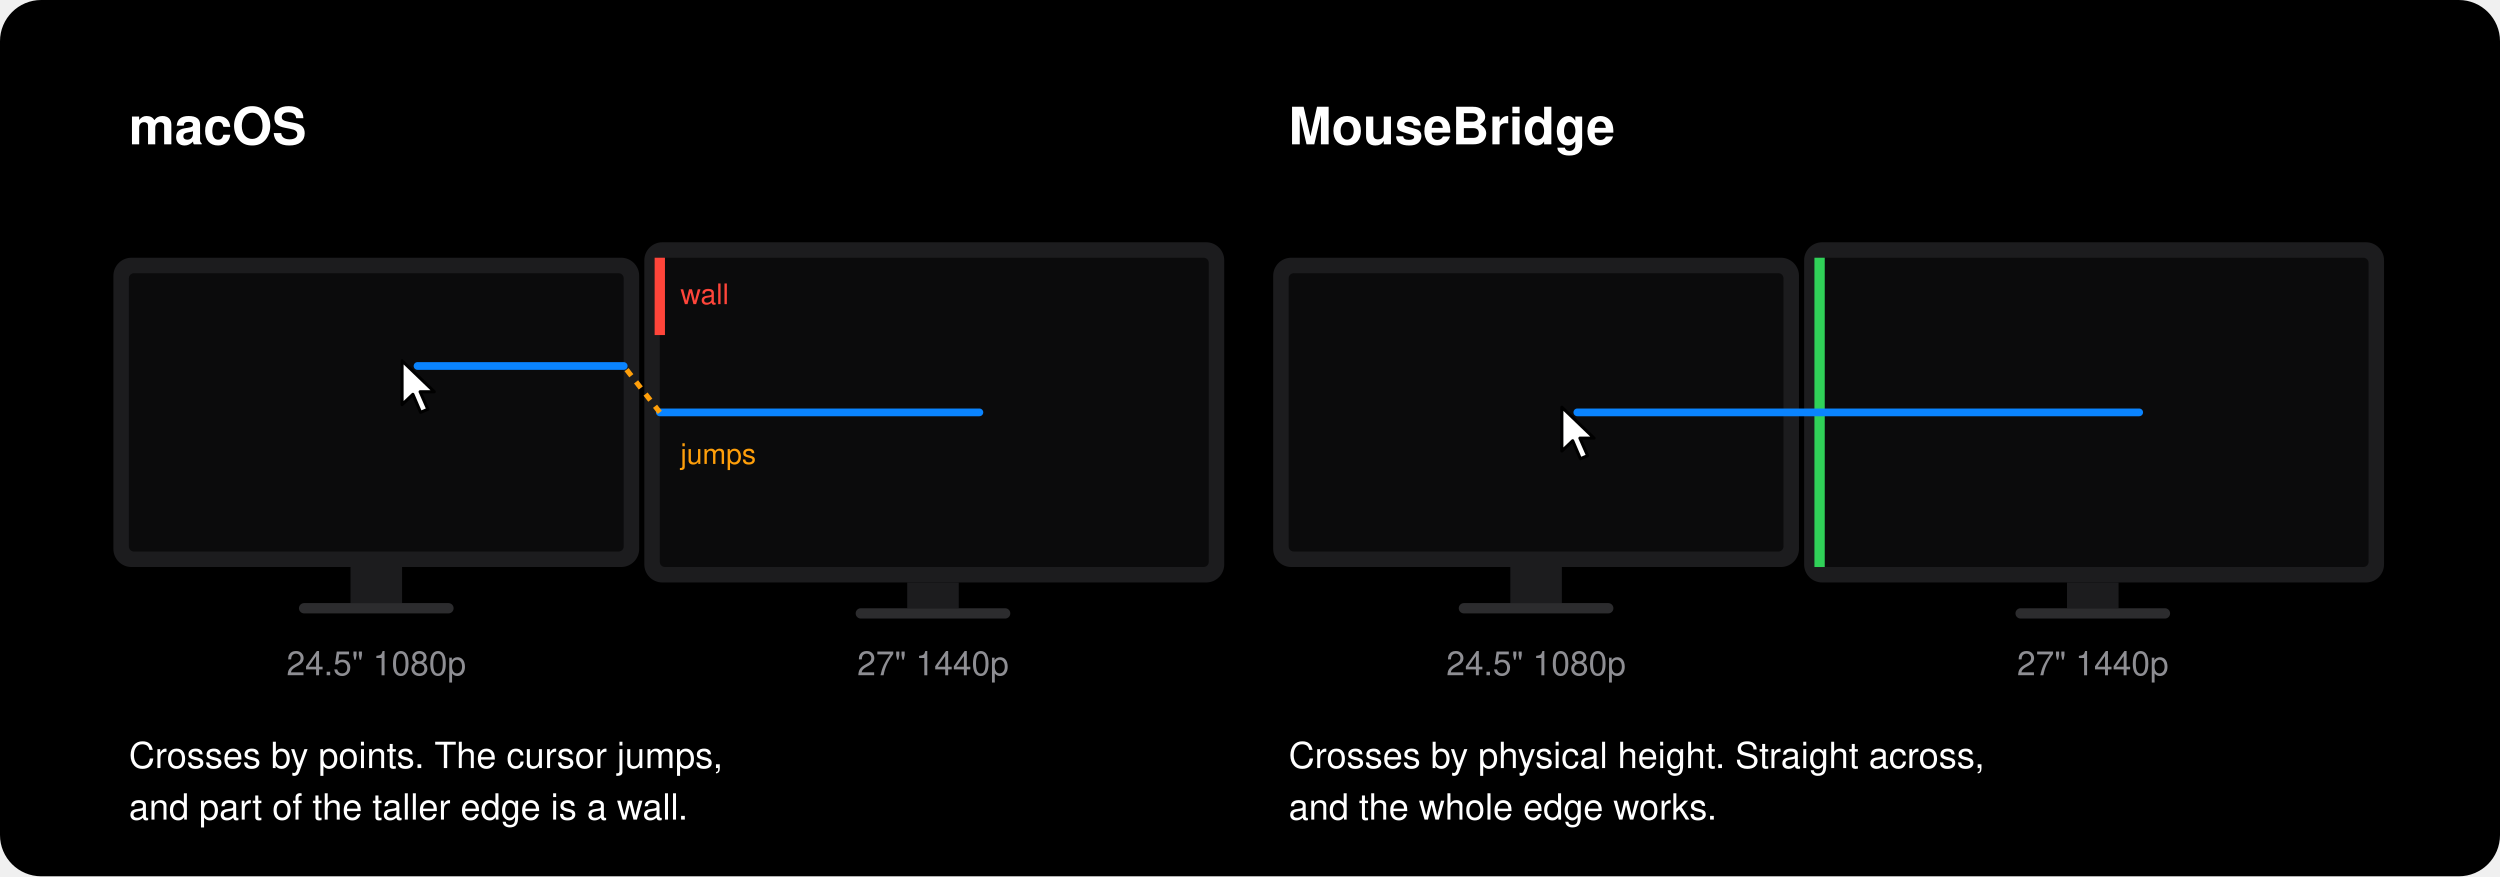
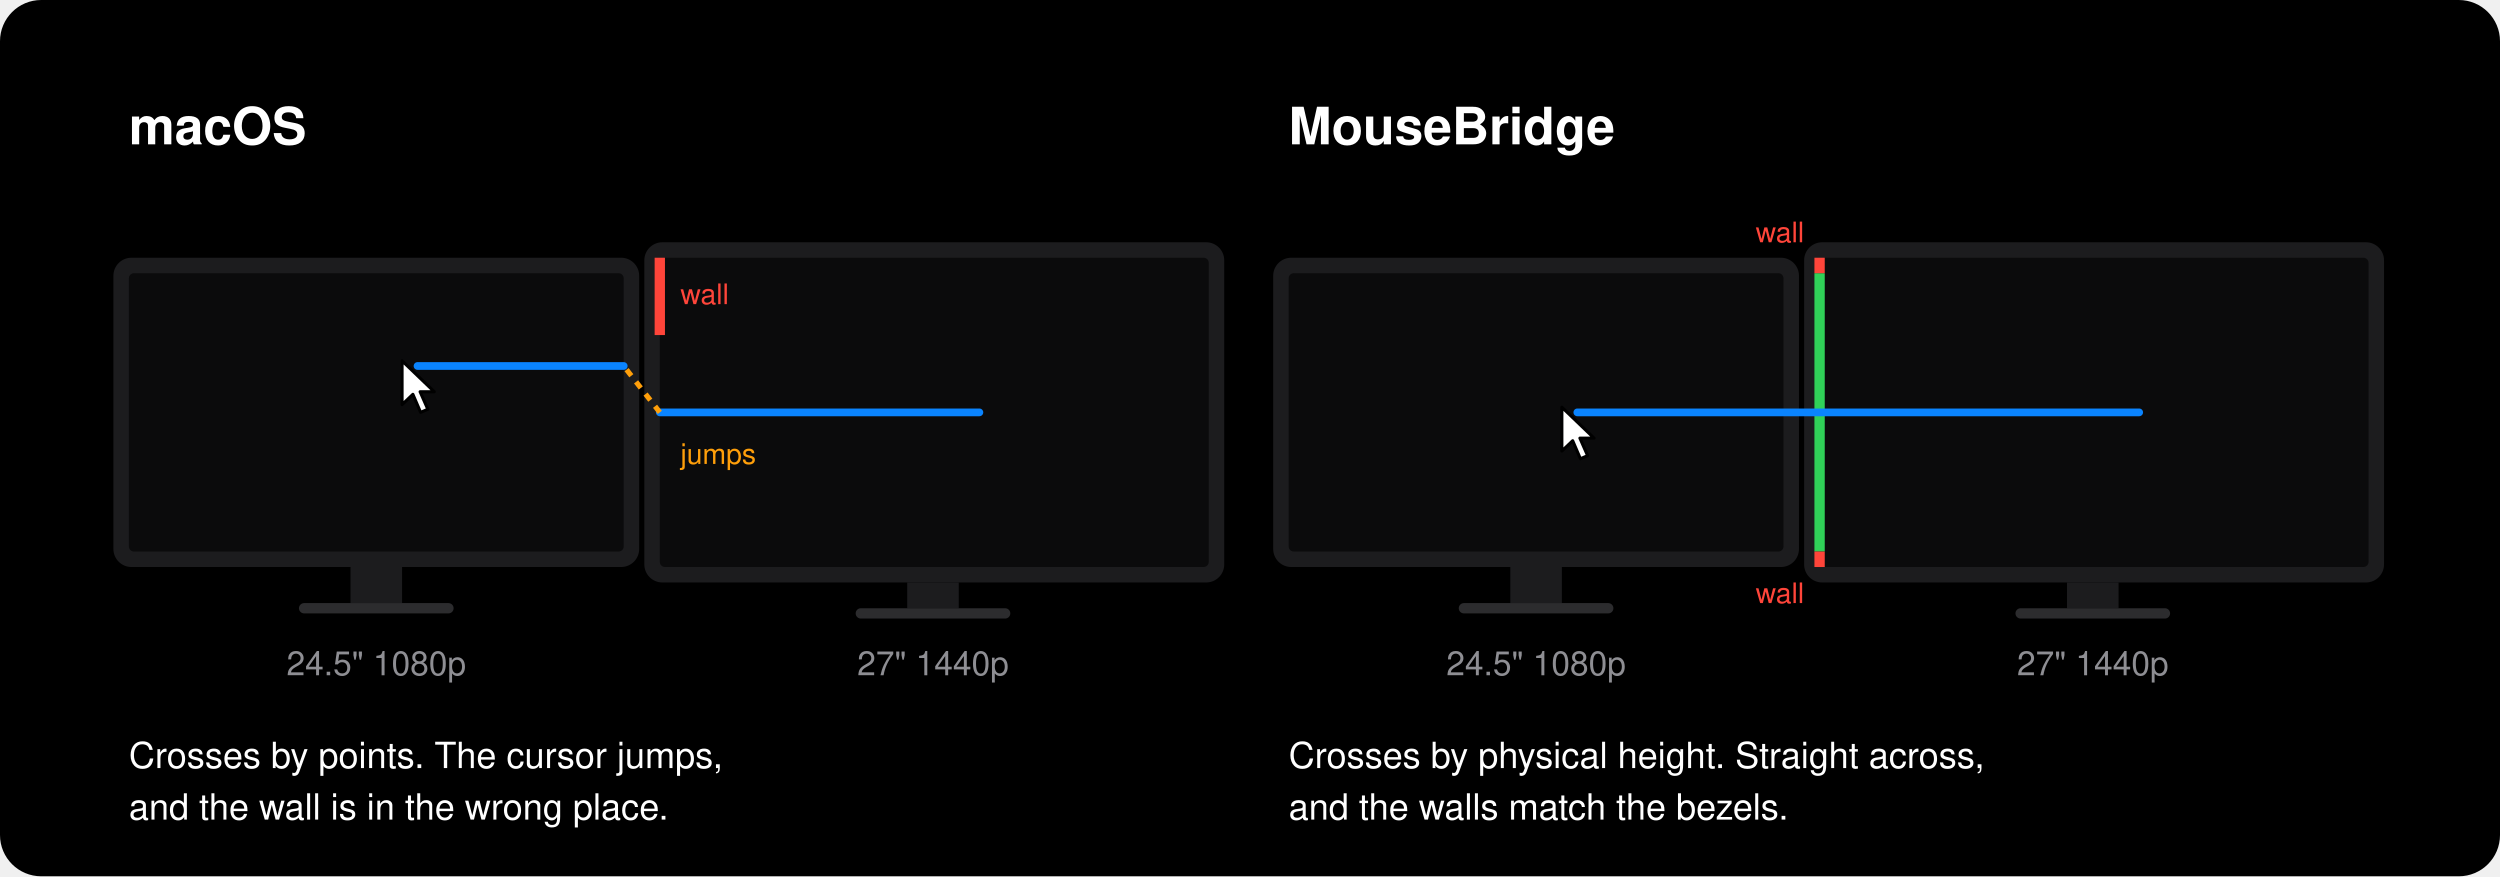
<svg xmlns="http://www.w3.org/2000/svg" width="970" height="340" viewBox="0 0 970 340" font-family="-apple-system, BlinkMacSystemFont, 'SF Pro Text', 'Segoe UI', Helvetica, Arial, sans-serif">
  <defs>
    <g id="cursor">
      <path d="M0 0 L0 17 L4.2 13 L7.2 20 L10 18.8 L7 12 L12.5 12 Z" fill="#fff" stroke="#000" stroke-width="1.2" stroke-linejoin="round" />
    </g>
    <g id="desk">
      <rect x="-6" y="100" width="204" height="120" rx="7" fill="#1c1c1e" />
      <rect x="0" y="106" width="192" height="108" rx="2" fill="#0b0b0c" />
      <rect x="86" y="220" width="20" height="14" fill="#1c1c1e" />
      <rect x="66" y="234" width="60" height="4" rx="2" fill="#2c2c2e" />
      <rect x="200" y="94" width="225" height="132" rx="7" fill="#1c1c1e" />
      <rect x="206" y="100" width="213" height="120" rx="2" fill="#0b0b0c" />
      <rect x="302" y="226" width="20" height="10" fill="#1c1c1e" />
      <rect x="282" y="236" width="60" height="4" rx="2" fill="#2c2c2e" />
      <text x="96" y="262" text-anchor="middle" font-size="13" fill="#8e8e93">24.5" 1080p</text>
      <text x="312" y="262" text-anchor="middle" font-size="13" fill="#8e8e93">27" 1440p</text>
    </g>
  </defs>
  <rect width="970" height="340" rx="16" fill="#000" />
  <g transform="translate(50 0)">
    <text x="0" y="56" font-size="20" font-weight="600" fill="#fff">macOS</text>
    <use href="#desk" />
    <line x1="206" y1="100" x2="206" y2="130" stroke="#ff453a" stroke-width="4" />
    <text x="214" y="118" font-size="11" fill="#ff453a">wall</text>
    <path d="M330 160 H206" stroke="#0a84ff" stroke-width="3" fill="none" stroke-linecap="round" />
    <path d="M206 160 L192 142" stroke="#ff9f0a" stroke-width="2" stroke-dasharray="3 3" fill="none" />
    <path d="M192 142 H112" stroke="#0a84ff" stroke-width="3" fill="none" stroke-linecap="round" />
    <text x="214" y="180" font-size="11" fill="#ff9f0a">jumps</text>
    <use href="#cursor" x="106" y="140" />
    <text x="0" y="298" font-size="14" fill="#fff">Crosses by points. The cursor jumps,</text>
-     <text x="0" y="318" font-size="14" fill="#fff">and part of the taller edge is a wall.</text>
+     <text x="0" y="318" font-size="14" fill="#fff">and the wall is in the wrong place.</text>
  </g>
  <g transform="translate(500 0)">
    <text x="0" y="56" font-size="20" font-weight="600" fill="#fff">MouseBridge</text>
    <use href="#desk" />
-     <line x1="206" y1="100" x2="206" y2="220" stroke="#30d158" stroke-width="4" />
+     <line x1="206" y1="106" x2="206" y2="214" stroke="#30d158" stroke-width="4" />
+     <line x1="206" y1="100" x2="206" y2="106" stroke="#ff453a" stroke-width="4" />
+     <line x1="206" y1="214" x2="206" y2="220" stroke="#ff453a" stroke-width="4" />
+     <text x="200" y="94" text-anchor="end" font-size="11" fill="#ff453a">wall</text>
+     <text x="200" y="234" text-anchor="end" font-size="11" fill="#ff453a">wall</text>
    <path d="M330 160 H112" stroke="#0a84ff" stroke-width="3" fill="none" stroke-linecap="round" />
    <use href="#cursor" x="106" y="158" />
    <text x="0" y="298" font-size="14" fill="#fff">Crosses by physical height. Straight across,</text>
-     <text x="0" y="318" font-size="14" fill="#fff">and the whole edge works.</text>
+     <text x="0" y="318" font-size="14" fill="#fff">and the walls match the bezels.</text>
  </g>
</svg>
